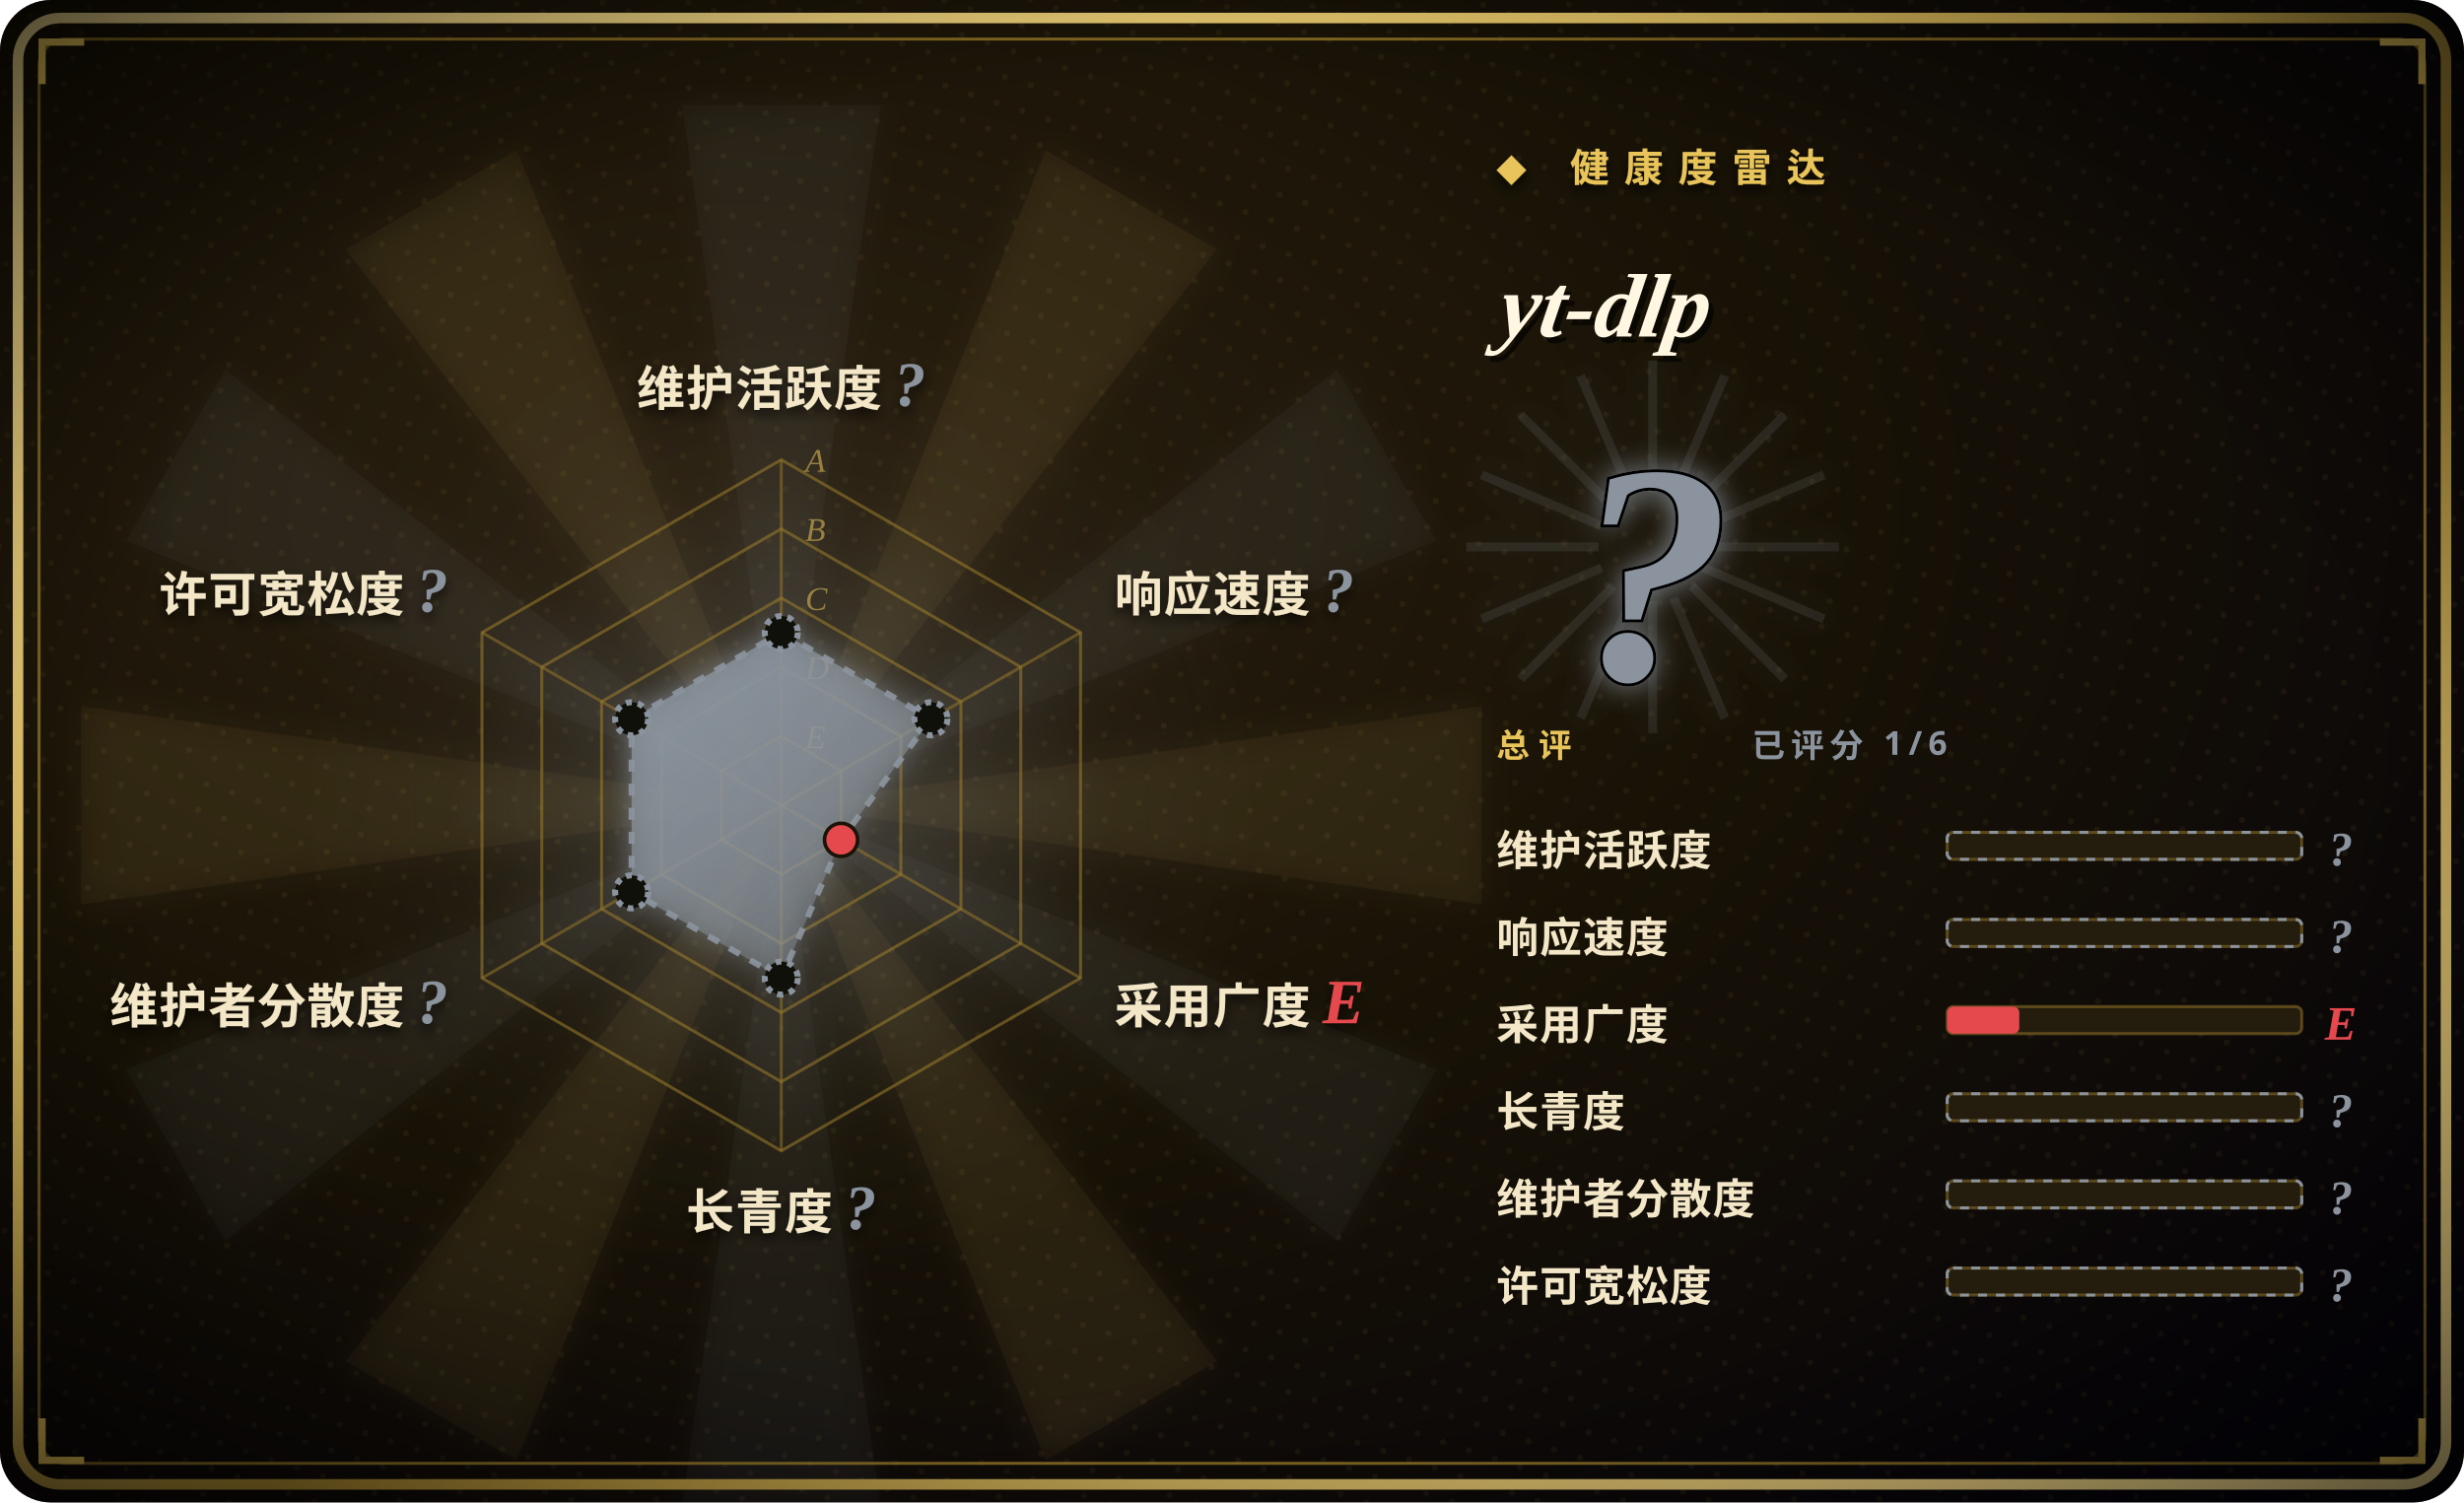
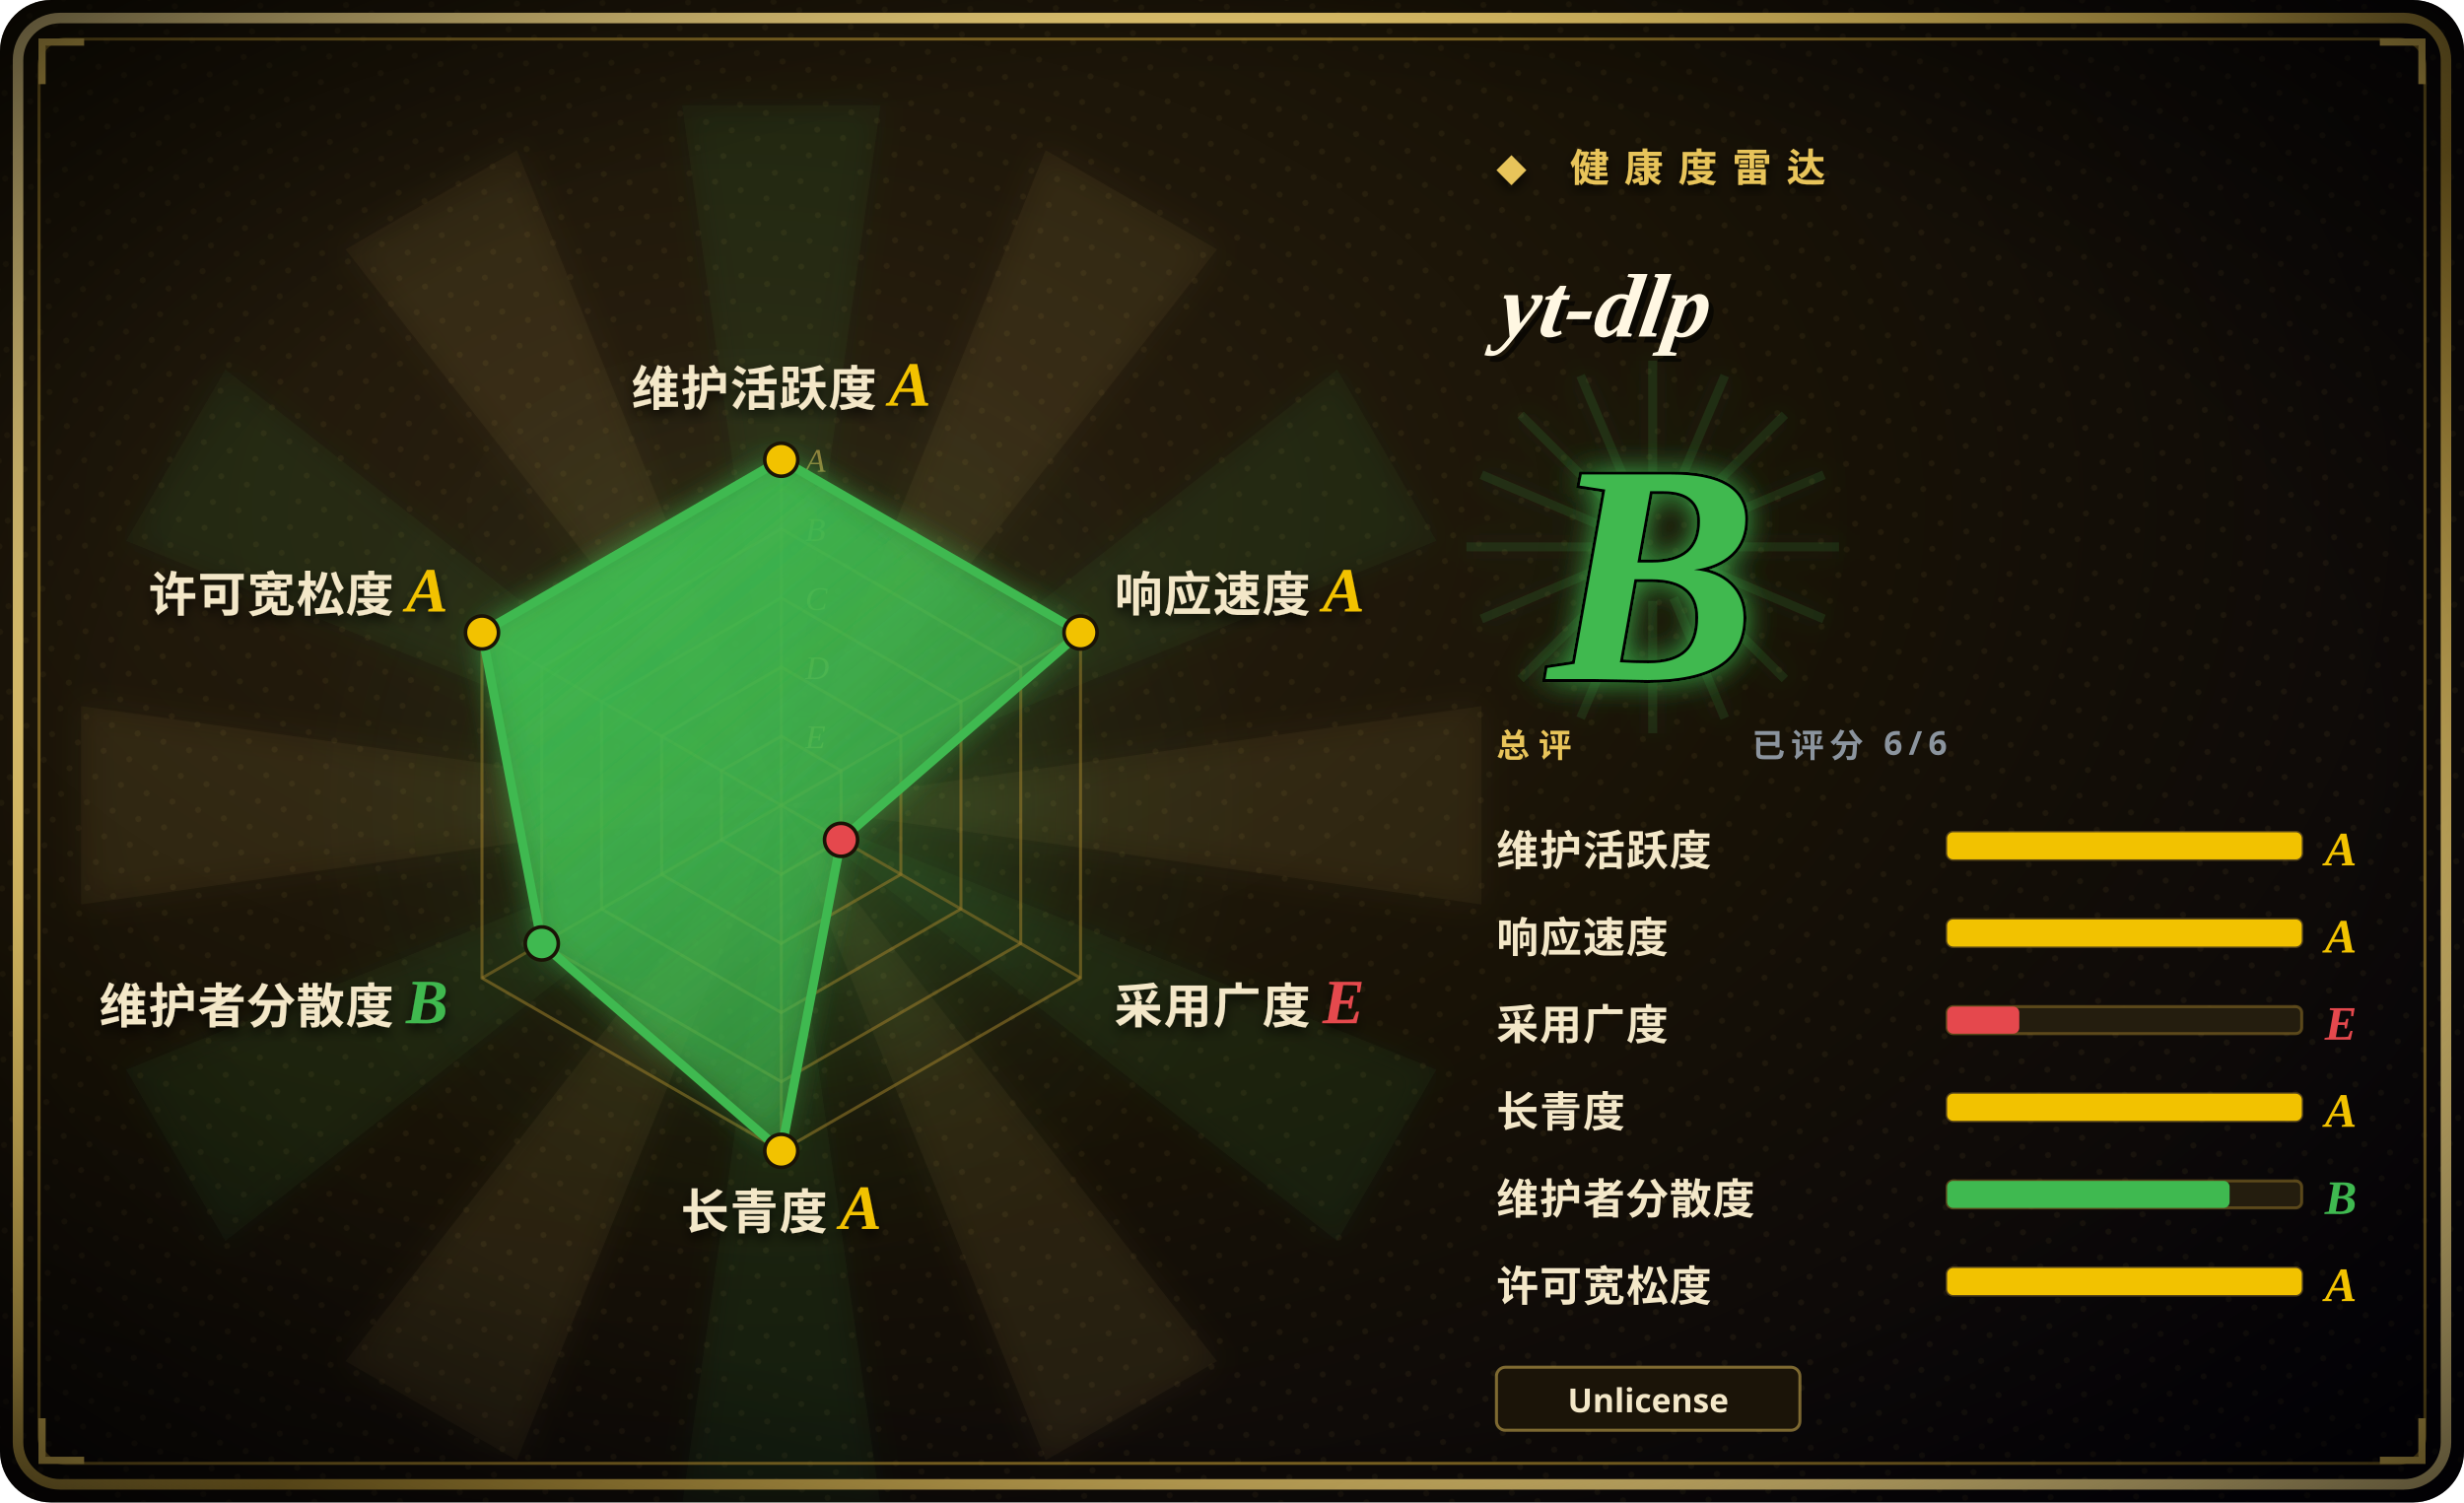
<svg xmlns="http://www.w3.org/2000/svg" width="820" height="500" viewBox="0 0 820 500">
  <defs>
    <radialGradient id="bg" cx="30%" cy="34%" r="90%">
      <stop offset="0%" stop-color="#2a2010" />
      <stop offset="48%" stop-color="#181206" />
      <stop offset="100%" stop-color="#05030a" />
    </radialGradient>
    <radialGradient id="vig" cx="50%" cy="50%" r="72%">
      <stop offset="62%" stop-color="#000000" stop-opacity="0" />
      <stop offset="100%" stop-color="#000000" stop-opacity="0.72" />
    </radialGradient>
    <linearGradient id="frame" x1="0" y1="0" x2="1" y2="1">
      <stop offset="0%" stop-color="#f6dd92" />
      <stop offset="45%" stop-color="#E8C45A" />
      <stop offset="55%" stop-color="#9c7d2a" />
      <stop offset="100%" stop-color="#f6dd92" />
    </linearGradient>
    <linearGradient id="poly" x1="0" y1="0" x2="0.7" y2="1">
-       <stop offset="0%" stop-color="#8B949E" stop-opacity="0.92" />
-       <stop offset="100%" stop-color="#8B949E" stop-opacity="0.34" />
+       <stop offset="0%" stop-color="#3FB950" stop-opacity="0.92" />
+       <stop offset="100%" stop-color="#3FB950" stop-opacity="0.34" />
    </linearGradient>
    <radialGradient id="halo" cx="50%" cy="50%" r="50%">
-       <stop offset="0%" stop-color="#8B949E" stop-opacity="0.34" />
-       <stop offset="68%" stop-color="#8B949E" stop-opacity="0.04" />
-       <stop offset="100%" stop-color="#8B949E" stop-opacity="0" />
+       <stop offset="0%" stop-color="#3FB950" stop-opacity="0.34" />
+       <stop offset="68%" stop-color="#3FB950" stop-opacity="0.04" />
+       <stop offset="100%" stop-color="#3FB950" stop-opacity="0" />
    </radialGradient>
    <filter id="glow" x="-60%" y="-60%" width="220%" height="220%">
      <feGaussianBlur stdDeviation="5" result="b" />
      <feMerge>
        <feMergeNode in="b" />
        <feMergeNode in="SourceGraphic" />
      </feMerge>
    </filter>
    <filter id="soft" x="-30%" y="-30%" width="160%" height="160%">
      <feDropShadow dx="0" dy="2" stdDeviation="2" flood-color="#000" flood-opacity="0.7" />
    </filter>
    <pattern id="halftone" width="9" height="9" patternUnits="userSpaceOnUse" patternTransform="rotate(18)">
      <circle cx="2" cy="2" r="1" fill="#E8C45A" fill-opacity="0.06" />
    </pattern>
  </defs>
  <rect width="820" height="500" rx="17" fill="url(#bg)" />
  <rect width="820" height="500" rx="17" fill="url(#halftone)" />
  <g opacity="0.5" filter="url(#glow)">
    <path d="M260,268 L493,235 L493,301 Z" fill="#E8C45A" fill-opacity="0.10" />
-     <path d="M260,268 L478,356 L445,413 Z" fill="#8B949E" fill-opacity="0.10" />
+     <path d="M260,268 L478,356 L445,413 Z" fill="#3FB950" fill-opacity="0.10" />
    <path d="M260,268 L405,453 L348,486 Z" fill="#E8C45A" fill-opacity="0.10" />
-     <path d="M260,268 L293,501 L227,501 Z" fill="#8B949E" fill-opacity="0.10" />
+     <path d="M260,268 L293,501 L227,501 Z" fill="#3FB950" fill-opacity="0.10" />
    <path d="M260,268 L172,486 L115,453 Z" fill="#E8C45A" fill-opacity="0.10" />
-     <path d="M260,268 L75,413 L42,356 Z" fill="#8B949E" fill-opacity="0.10" />
+     <path d="M260,268 L75,413 L42,356 Z" fill="#3FB950" fill-opacity="0.10" />
    <path d="M260,268 L27,301 L27,235 Z" fill="#E8C45A" fill-opacity="0.10" />
-     <path d="M260,268 L42,180 L75,123 Z" fill="#8B949E" fill-opacity="0.10" />
+     <path d="M260,268 L42,180 L75,123 Z" fill="#3FB950" fill-opacity="0.10" />
    <path d="M260,268 L115,83 L172,50 Z" fill="#E8C45A" fill-opacity="0.10" />
-     <path d="M260,268 L227,35 L293,35 Z" fill="#8B949E" fill-opacity="0.10" />
+     <path d="M260,268 L227,35 L293,35 Z" fill="#3FB950" fill-opacity="0.10" />
    <path d="M260,268 L348,50 L405,83 Z" fill="#E8C45A" fill-opacity="0.10" />
-     <path d="M260,268 L445,123 L478,180 Z" fill="#8B949E" fill-opacity="0.10" />
+     <path d="M260,268 L445,123 L478,180 Z" fill="#3FB950" fill-opacity="0.10" />
  </g>
  <circle cx="260" cy="268" r="161" fill="url(#halo)" />
  <rect x="6" y="6" width="808" height="488" rx="14" fill="none" stroke="url(#frame)" stroke-width="3.5" />
  <rect x="13" y="13" width="794" height="474" rx="9" fill="none" stroke="#9c7d2a" stroke-width="1" stroke-opacity="0.8" />
  <path d="M14,28 L14,14 L28,14" fill="none" stroke="#E8C45A" stroke-width="2.4" />
  <path d="M806,28 L806,14 L792,14" fill="none" stroke="#E8C45A" stroke-width="2.4" />
  <path d="M14,472 L14,486 L28,486" fill="none" stroke="#E8C45A" stroke-width="2.4" />
  <path d="M806,472 L806,486 L792,486" fill="none" stroke="#E8C45A" stroke-width="2.4" />
  <rect width="820" height="500" rx="17" fill="url(#vig)" />
  <polygon points="260.0,153.0 359.6,210.5 359.6,325.5 260.0,383.0 160.4,325.5 160.4,210.5" fill="none" stroke="#9c7d2a" stroke-opacity="0.55" stroke-width="1" />
  <polygon points="260.0,176.0 339.7,222.0 339.7,314.0 260.0,360.0 180.3,314.0 180.3,222.0" fill="none" stroke="#9c7d2a" stroke-opacity="0.55" stroke-width="1" />
  <polygon points="260.0,199.0 319.8,233.5 319.8,302.5 260.0,337.0 200.2,302.5 200.2,233.5" fill="none" stroke="#9c7d2a" stroke-opacity="0.55" stroke-width="1" />
  <polygon points="260.0,222.0 299.8,245.0 299.8,291.0 260.0,314.0 220.2,291.0 220.2,245.0" fill="none" stroke="#9c7d2a" stroke-opacity="0.55" stroke-width="1" />
  <polygon points="260.0,245.0 279.9,256.5 279.9,279.5 260.0,291.0 240.1,279.5 240.1,256.5" fill="none" stroke="#9c7d2a" stroke-opacity="0.55" stroke-width="1" />
  <line x1="260" y1="268" x2="260.0" y2="153.0" stroke="#9c7d2a" stroke-opacity="0.5" stroke-width="1" />
  <line x1="260" y1="268" x2="359.6" y2="210.5" stroke="#9c7d2a" stroke-opacity="0.5" stroke-width="1" />
  <line x1="260" y1="268" x2="359.6" y2="325.5" stroke="#9c7d2a" stroke-opacity="0.5" stroke-width="1" />
  <line x1="260" y1="268" x2="260.0" y2="383.0" stroke="#9c7d2a" stroke-opacity="0.5" stroke-width="1" />
  <line x1="260" y1="268" x2="160.4" y2="325.5" stroke="#9c7d2a" stroke-opacity="0.5" stroke-width="1" />
  <line x1="260" y1="268" x2="160.4" y2="210.5" stroke="#9c7d2a" stroke-opacity="0.5" stroke-width="1" />
  <text x="268" y="157.0" font-size="11" font-style="italic" fill="#E8C45A" fill-opacity="0.55" font-family="'Georgia','Times New Roman',serif">A</text>
  <text x="268" y="180.0" font-size="11" font-style="italic" fill="#E8C45A" fill-opacity="0.55" font-family="'Georgia','Times New Roman',serif">B</text>
  <text x="268" y="203.0" font-size="11" font-style="italic" fill="#E8C45A" fill-opacity="0.55" font-family="'Georgia','Times New Roman',serif">C</text>
  <text x="268" y="226.0" font-size="11" font-style="italic" fill="#E8C45A" fill-opacity="0.55" font-family="'Georgia','Times New Roman',serif">D</text>
  <text x="268" y="249.0" font-size="11" font-style="italic" fill="#E8C45A" fill-opacity="0.55" font-family="'Georgia','Times New Roman',serif">E</text>
-   <polygon points="260.0,210.5 309.8,239.2 279.9,279.5 260.0,325.5 210.2,296.8 210.2,239.2" fill="url(#poly)" filter="url(#glow)" />
-   <line x1="260.0" y1="210.5" x2="309.8" y2="239.2" stroke="#8B949E" stroke-width="2" stroke-dasharray="4 4" stroke-opacity="0.92" />
-   <line x1="309.8" y1="239.2" x2="279.9" y2="279.5" stroke="#8B949E" stroke-width="2" stroke-dasharray="4 4" stroke-opacity="0.92" />
-   <line x1="279.9" y1="279.5" x2="260.0" y2="325.5" stroke="#8B949E" stroke-width="2" stroke-dasharray="4 4" stroke-opacity="0.92" />
-   <line x1="260.0" y1="325.5" x2="210.2" y2="296.8" stroke="#8B949E" stroke-width="2" stroke-dasharray="4 4" stroke-opacity="0.92" />
-   <line x1="210.2" y1="296.8" x2="210.2" y2="239.2" stroke="#8B949E" stroke-width="2" stroke-dasharray="4 4" stroke-opacity="0.92" />
-   <line x1="210.2" y1="239.2" x2="260.0" y2="210.5" stroke="#8B949E" stroke-width="2" stroke-dasharray="4 4" stroke-opacity="0.92" />
-   <circle cx="260.0" cy="210.5" r="5.5" fill="#10100b" stroke="#8B949E" stroke-width="2" stroke-dasharray="2 2" />
-   <circle cx="309.8" cy="239.2" r="5.5" fill="#10100b" stroke="#8B949E" stroke-width="2" stroke-dasharray="2 2" />
+   <polygon points="260.0,153.0 359.6,210.5 279.9,279.5 260.0,383.0 180.3,314.0 160.4,210.5" fill="url(#poly)" filter="url(#glow)" />
+   <line x1="260.0" y1="153.0" x2="359.6" y2="210.5" stroke="#3FB950" stroke-width="3" />
+   <line x1="359.6" y1="210.5" x2="279.9" y2="279.5" stroke="#3FB950" stroke-width="3" />
+   <line x1="279.9" y1="279.5" x2="260.0" y2="383.0" stroke="#3FB950" stroke-width="3" />
+   <line x1="260.0" y1="383.0" x2="180.3" y2="314.0" stroke="#3FB950" stroke-width="3" />
+   <line x1="180.3" y1="314.0" x2="160.4" y2="210.5" stroke="#3FB950" stroke-width="3" />
+   <line x1="160.4" y1="210.5" x2="260.0" y2="153.0" stroke="#3FB950" stroke-width="3" />
+   <circle cx="260.0" cy="153.0" r="5.5" fill="#F2C200" stroke="#1a1306" stroke-width="1.2" />
+   <circle cx="359.6" cy="210.5" r="5.5" fill="#F2C200" stroke="#1a1306" stroke-width="1.2" />
  <circle cx="279.9" cy="279.5" r="5.5" fill="#E5484D" stroke="#1a1306" stroke-width="1.2" />
-   <circle cx="260.0" cy="325.5" r="5.5" fill="#10100b" stroke="#8B949E" stroke-width="2" stroke-dasharray="2 2" />
-   <circle cx="210.2" cy="296.8" r="5.5" fill="#10100b" stroke="#8B949E" stroke-width="2" stroke-dasharray="2 2" />
-   <circle cx="210.2" cy="239.2" r="5.5" fill="#10100b" stroke="#8B949E" stroke-width="2" stroke-dasharray="2 2" />
-   <text x="260.0" y="135.0" font-size="16" font-weight="900" fill="#f3e7c8" text-anchor="middle" font-family="'PingFang SC','Hiragino Sans GB','Heiti SC','Microsoft YaHei',sans-serif" letter-spacing="0.4" filter="url(#soft)">维护活跃度 <tspan fill="#8B949E" font-family="'Georgia','Times New Roman',serif" font-style="italic" font-size="21">?</tspan>
+   <circle cx="260.0" cy="383.0" r="5.5" fill="#F2C200" stroke="#1a1306" stroke-width="1.2" />
+   <circle cx="180.3" cy="314.0" r="5.5" fill="#3FB950" stroke="#1a1306" stroke-width="1.2" />
+   <circle cx="160.4" cy="210.5" r="5.5" fill="#F2C200" stroke="#1a1306" stroke-width="1.2" />
+   <text x="260.0" y="135.0" font-size="16" font-weight="900" fill="#f3e7c8" text-anchor="middle" font-family="'PingFang SC','Hiragino Sans GB','Heiti SC','Microsoft YaHei',sans-serif" letter-spacing="0.4" filter="url(#soft)">维护活跃度 <tspan fill="#F2C200" font-family="'Georgia','Times New Roman',serif" font-style="italic" font-size="21">A</tspan>
  </text>
-   <text x="370.9" y="203.5" font-size="16" font-weight="900" fill="#f3e7c8" text-anchor="start" font-family="'PingFang SC','Hiragino Sans GB','Heiti SC','Microsoft YaHei',sans-serif" letter-spacing="0.4" filter="url(#soft)">响应速度 <tspan fill="#8B949E" font-family="'Georgia','Times New Roman',serif" font-style="italic" font-size="21">?</tspan>
+   <text x="370.9" y="203.5" font-size="16" font-weight="900" fill="#f3e7c8" text-anchor="start" font-family="'PingFang SC','Hiragino Sans GB','Heiti SC','Microsoft YaHei',sans-serif" letter-spacing="0.4" filter="url(#soft)">响应速度 <tspan fill="#F2C200" font-family="'Georgia','Times New Roman',serif" font-style="italic" font-size="21">A</tspan>
  </text>
  <text x="370.9" y="340.5" font-size="16" font-weight="900" fill="#f3e7c8" text-anchor="start" font-family="'PingFang SC','Hiragino Sans GB','Heiti SC','Microsoft YaHei',sans-serif" letter-spacing="0.4" filter="url(#soft)">采用广度 <tspan fill="#E5484D" font-family="'Georgia','Times New Roman',serif" font-style="italic" font-size="21">E</tspan>
  </text>
-   <text x="260.0" y="409.0" font-size="16" font-weight="900" fill="#f3e7c8" text-anchor="middle" font-family="'PingFang SC','Hiragino Sans GB','Heiti SC','Microsoft YaHei',sans-serif" letter-spacing="0.4" filter="url(#soft)">长青度 <tspan fill="#8B949E" font-family="'Georgia','Times New Roman',serif" font-style="italic" font-size="21">?</tspan>
+   <text x="260.0" y="409.0" font-size="16" font-weight="900" fill="#f3e7c8" text-anchor="middle" font-family="'PingFang SC','Hiragino Sans GB','Heiti SC','Microsoft YaHei',sans-serif" letter-spacing="0.4" filter="url(#soft)">长青度 <tspan fill="#F2C200" font-family="'Georgia','Times New Roman',serif" font-style="italic" font-size="21">A</tspan>
  </text>
-   <text x="149.1" y="340.5" font-size="16" font-weight="900" fill="#f3e7c8" text-anchor="end" font-family="'PingFang SC','Hiragino Sans GB','Heiti SC','Microsoft YaHei',sans-serif" letter-spacing="0.4" filter="url(#soft)">维护者分散度 <tspan fill="#8B949E" font-family="'Georgia','Times New Roman',serif" font-style="italic" font-size="21">?</tspan>
+   <text x="149.1" y="340.5" font-size="16" font-weight="900" fill="#f3e7c8" text-anchor="end" font-family="'PingFang SC','Hiragino Sans GB','Heiti SC','Microsoft YaHei',sans-serif" letter-spacing="0.4" filter="url(#soft)">维护者分散度 <tspan fill="#3FB950" font-family="'Georgia','Times New Roman',serif" font-style="italic" font-size="21">B</tspan>
  </text>
-   <text x="149.1" y="203.5" font-size="16" font-weight="900" fill="#f3e7c8" text-anchor="end" font-family="'PingFang SC','Hiragino Sans GB','Heiti SC','Microsoft YaHei',sans-serif" letter-spacing="0.4" filter="url(#soft)">许可宽松度 <tspan fill="#8B949E" font-family="'Georgia','Times New Roman',serif" font-style="italic" font-size="21">?</tspan>
+   <text x="149.1" y="203.5" font-size="16" font-weight="900" fill="#f3e7c8" text-anchor="end" font-family="'PingFang SC','Hiragino Sans GB','Heiti SC','Microsoft YaHei',sans-serif" letter-spacing="0.4" filter="url(#soft)">许可宽松度 <tspan fill="#F2C200" font-family="'Georgia','Times New Roman',serif" font-style="italic" font-size="21">A</tspan>
  </text>
  <text x="498" y="60" font-size="13" letter-spacing="5" fill="#E8C45A" font-weight="900" font-family="'PingFang SC','Hiragino Sans GB','Heiti SC','Microsoft YaHei',sans-serif" filter="url(#soft)">◆ 健康度雷达</text>
  <g transform="translate(498,112) skewX(-9)">
    <text x="2" y="2" font-size="30" font-weight="900" font-style="italic" fill="#000" fill-opacity="0.6" font-family="'Georgia','Times New Roman',serif">yt-dlp</text>
    <text x="0" y="0" font-size="30" font-weight="900" font-style="italic" fill="#fff7e2" font-family="'Georgia','Times New Roman',serif">yt-dlp</text>
  </g>
  <line x1="498" y1="124" x2="648" y2="124" stroke="url(#frame)" stroke-width="2" />
  <g opacity="0.85" filter="url(#glow)">
-     <line x1="568" y1="182" x2="612" y2="182" stroke="#8B949E" stroke-opacity="0.16" stroke-width="3" />
-     <line x1="567" y1="189" x2="607" y2="206" stroke="#8B949E" stroke-opacity="0.16" stroke-width="3" />
-     <line x1="563" y1="195" x2="594" y2="226" stroke="#8B949E" stroke-opacity="0.16" stroke-width="3" />
-     <line x1="557" y1="199" x2="574" y2="239" stroke="#8B949E" stroke-opacity="0.16" stroke-width="3" />
-     <line x1="550" y1="200" x2="550" y2="244" stroke="#8B949E" stroke-opacity="0.16" stroke-width="3" />
-     <line x1="543" y1="199" x2="526" y2="239" stroke="#8B949E" stroke-opacity="0.16" stroke-width="3" />
-     <line x1="537" y1="195" x2="506" y2="226" stroke="#8B949E" stroke-opacity="0.16" stroke-width="3" />
-     <line x1="533" y1="189" x2="493" y2="206" stroke="#8B949E" stroke-opacity="0.16" stroke-width="3" />
-     <line x1="532" y1="182" x2="488" y2="182" stroke="#8B949E" stroke-opacity="0.16" stroke-width="3" />
-     <line x1="533" y1="175" x2="493" y2="158" stroke="#8B949E" stroke-opacity="0.16" stroke-width="3" />
-     <line x1="537" y1="169" x2="506" y2="138" stroke="#8B949E" stroke-opacity="0.16" stroke-width="3" />
-     <line x1="543" y1="165" x2="526" y2="125" stroke="#8B949E" stroke-opacity="0.16" stroke-width="3" />
-     <line x1="550" y1="164" x2="550" y2="120" stroke="#8B949E" stroke-opacity="0.16" stroke-width="3" />
-     <line x1="557" y1="165" x2="574" y2="125" stroke="#8B949E" stroke-opacity="0.16" stroke-width="3" />
-     <line x1="563" y1="169" x2="594" y2="138" stroke="#8B949E" stroke-opacity="0.16" stroke-width="3" />
-     <line x1="567" y1="175" x2="607" y2="158" stroke="#8B949E" stroke-opacity="0.16" stroke-width="3" />
+     <line x1="568" y1="182" x2="612" y2="182" stroke="#3FB950" stroke-opacity="0.16" stroke-width="3" />
+     <line x1="567" y1="189" x2="607" y2="206" stroke="#3FB950" stroke-opacity="0.16" stroke-width="3" />
+     <line x1="563" y1="195" x2="594" y2="226" stroke="#3FB950" stroke-opacity="0.16" stroke-width="3" />
+     <line x1="557" y1="199" x2="574" y2="239" stroke="#3FB950" stroke-opacity="0.16" stroke-width="3" />
+     <line x1="550" y1="200" x2="550" y2="244" stroke="#3FB950" stroke-opacity="0.16" stroke-width="3" />
+     <line x1="543" y1="199" x2="526" y2="239" stroke="#3FB950" stroke-opacity="0.16" stroke-width="3" />
+     <line x1="537" y1="195" x2="506" y2="226" stroke="#3FB950" stroke-opacity="0.16" stroke-width="3" />
+     <line x1="533" y1="189" x2="493" y2="206" stroke="#3FB950" stroke-opacity="0.16" stroke-width="3" />
+     <line x1="532" y1="182" x2="488" y2="182" stroke="#3FB950" stroke-opacity="0.16" stroke-width="3" />
+     <line x1="533" y1="175" x2="493" y2="158" stroke="#3FB950" stroke-opacity="0.16" stroke-width="3" />
+     <line x1="537" y1="169" x2="506" y2="138" stroke="#3FB950" stroke-opacity="0.16" stroke-width="3" />
+     <line x1="543" y1="165" x2="526" y2="125" stroke="#3FB950" stroke-opacity="0.16" stroke-width="3" />
+     <line x1="550" y1="164" x2="550" y2="120" stroke="#3FB950" stroke-opacity="0.16" stroke-width="3" />
+     <line x1="557" y1="165" x2="574" y2="125" stroke="#3FB950" stroke-opacity="0.16" stroke-width="3" />
+     <line x1="563" y1="169" x2="594" y2="138" stroke="#3FB950" stroke-opacity="0.16" stroke-width="3" />
+     <line x1="567" y1="175" x2="607" y2="158" stroke="#3FB950" stroke-opacity="0.16" stroke-width="3" />
  </g>
-   <text x="550" y="226" font-size="104" font-weight="900" font-style="italic" text-anchor="middle" fill="#8B949E" stroke="#000" stroke-width="2" paint-order="stroke" font-family="'Georgia','Times New Roman',serif" filter="url(#glow)">?</text>
+   <text x="550" y="226" font-size="104" font-weight="900" font-style="italic" text-anchor="middle" fill="#3FB950" stroke="#000" stroke-width="2" paint-order="stroke" font-family="'Georgia','Times New Roman',serif" filter="url(#glow)">B</text>
  <text x="498" y="252" font-size="11" letter-spacing="3" fill="#E8C45A" font-family="'PingFang SC','Hiragino Sans GB','Heiti SC','Microsoft YaHei',sans-serif" font-weight="900">总评</text>
-   <text x="648" y="252" font-size="11" letter-spacing="2" fill="#8B949E" font-family="'PingFang SC','Hiragino Sans GB','Heiti SC','Microsoft YaHei',sans-serif" font-weight="900" text-anchor="end">已评分 1/6</text>
+   <text x="648" y="252" font-size="11" letter-spacing="2" fill="#8B949E" font-family="'PingFang SC','Hiragino Sans GB','Heiti SC','Microsoft YaHei',sans-serif" font-weight="900" text-anchor="end">已评分 6/6</text>
  <text x="498" y="288" font-size="14" font-weight="900" fill="#f3e7c8" font-family="'PingFang SC','Hiragino Sans GB','Heiti SC','Microsoft YaHei',sans-serif" letter-spacing="0.4">维护活跃度</text>
  <rect x="648" y="277" width="118" height="9" rx="2" fill="#241d0e" stroke="#9c7d2a" stroke-opacity="0.5" />
-   <rect x="648" y="277" width="118" height="9" rx="2" fill="none" stroke="#8B949E" stroke-dasharray="3 3" />
-   <text x="779" y="288" font-size="16" font-weight="900" font-style="italic" fill="#8B949E" font-family="'Georgia','Times New Roman',serif" text-anchor="middle">?</text>
+   <rect x="648" y="277" width="118" height="9" rx="2" fill="#F2C200" />
+   <text x="779" y="288" font-size="16" font-weight="900" font-style="italic" fill="#F2C200" font-family="'Georgia','Times New Roman',serif" text-anchor="middle">A</text>
  <text x="498" y="317" font-size="14" font-weight="900" fill="#f3e7c8" font-family="'PingFang SC','Hiragino Sans GB','Heiti SC','Microsoft YaHei',sans-serif" letter-spacing="0.4">响应速度</text>
  <rect x="648" y="306" width="118" height="9" rx="2" fill="#241d0e" stroke="#9c7d2a" stroke-opacity="0.5" />
-   <rect x="648" y="306" width="118" height="9" rx="2" fill="none" stroke="#8B949E" stroke-dasharray="3 3" />
-   <text x="779" y="317" font-size="16" font-weight="900" font-style="italic" fill="#8B949E" font-family="'Georgia','Times New Roman',serif" text-anchor="middle">?</text>
+   <rect x="648" y="306" width="118" height="9" rx="2" fill="#F2C200" />
+   <text x="779" y="317" font-size="16" font-weight="900" font-style="italic" fill="#F2C200" font-family="'Georgia','Times New Roman',serif" text-anchor="middle">A</text>
  <text x="498" y="346" font-size="14" font-weight="900" fill="#f3e7c8" font-family="'PingFang SC','Hiragino Sans GB','Heiti SC','Microsoft YaHei',sans-serif" letter-spacing="0.4">采用广度</text>
  <rect x="648" y="335" width="118" height="9" rx="2" fill="#241d0e" stroke="#9c7d2a" stroke-opacity="0.5" />
  <rect x="648" y="335" width="24" height="9" rx="2" fill="#E5484D" />
  <text x="779" y="346" font-size="16" font-weight="900" font-style="italic" fill="#E5484D" font-family="'Georgia','Times New Roman',serif" text-anchor="middle">E</text>
  <text x="498" y="375" font-size="14" font-weight="900" fill="#f3e7c8" font-family="'PingFang SC','Hiragino Sans GB','Heiti SC','Microsoft YaHei',sans-serif" letter-spacing="0.4">长青度</text>
  <rect x="648" y="364" width="118" height="9" rx="2" fill="#241d0e" stroke="#9c7d2a" stroke-opacity="0.5" />
-   <rect x="648" y="364" width="118" height="9" rx="2" fill="none" stroke="#8B949E" stroke-dasharray="3 3" />
-   <text x="779" y="375" font-size="16" font-weight="900" font-style="italic" fill="#8B949E" font-family="'Georgia','Times New Roman',serif" text-anchor="middle">?</text>
+   <rect x="648" y="364" width="118" height="9" rx="2" fill="#F2C200" />
+   <text x="779" y="375" font-size="16" font-weight="900" font-style="italic" fill="#F2C200" font-family="'Georgia','Times New Roman',serif" text-anchor="middle">A</text>
  <text x="498" y="404" font-size="14" font-weight="900" fill="#f3e7c8" font-family="'PingFang SC','Hiragino Sans GB','Heiti SC','Microsoft YaHei',sans-serif" letter-spacing="0.4">维护者分散度</text>
  <rect x="648" y="393" width="118" height="9" rx="2" fill="#241d0e" stroke="#9c7d2a" stroke-opacity="0.5" />
-   <rect x="648" y="393" width="118" height="9" rx="2" fill="none" stroke="#8B949E" stroke-dasharray="3 3" />
-   <text x="779" y="404" font-size="16" font-weight="900" font-style="italic" fill="#8B949E" font-family="'Georgia','Times New Roman',serif" text-anchor="middle">?</text>
+   <rect x="648" y="393" width="94" height="9" rx="2" fill="#3FB950" />
+   <text x="779" y="404" font-size="16" font-weight="900" font-style="italic" fill="#3FB950" font-family="'Georgia','Times New Roman',serif" text-anchor="middle">B</text>
  <text x="498" y="433" font-size="14" font-weight="900" fill="#f3e7c8" font-family="'PingFang SC','Hiragino Sans GB','Heiti SC','Microsoft YaHei',sans-serif" letter-spacing="0.4">许可宽松度</text>
  <rect x="648" y="422" width="118" height="9" rx="2" fill="#241d0e" stroke="#9c7d2a" stroke-opacity="0.5" />
-   <rect x="648" y="422" width="118" height="9" rx="2" fill="none" stroke="#8B949E" stroke-dasharray="3 3" />
-   <text x="779" y="433" font-size="16" font-weight="900" font-style="italic" fill="#8B949E" font-family="'Georgia','Times New Roman',serif" text-anchor="middle">?</text>
+   <rect x="648" y="422" width="118" height="9" rx="2" fill="#F2C200" />
+   <text x="779" y="433" font-size="16" font-weight="900" font-style="italic" fill="#F2C200" font-family="'Georgia','Times New Roman',serif" text-anchor="middle">A</text>
+   <rect x="498" y="455" width="101" height="21" rx="3" fill="#1b1408" stroke="#E8C45A" stroke-opacity="0.5" />
+   <text x="548.5" y="470" font-size="11" font-weight="700" fill="#f3e7c8" text-anchor="middle" font-family="'PingFang SC','Hiragino Sans GB','Heiti SC','Microsoft YaHei',sans-serif">Unlicense</text>
</svg>
